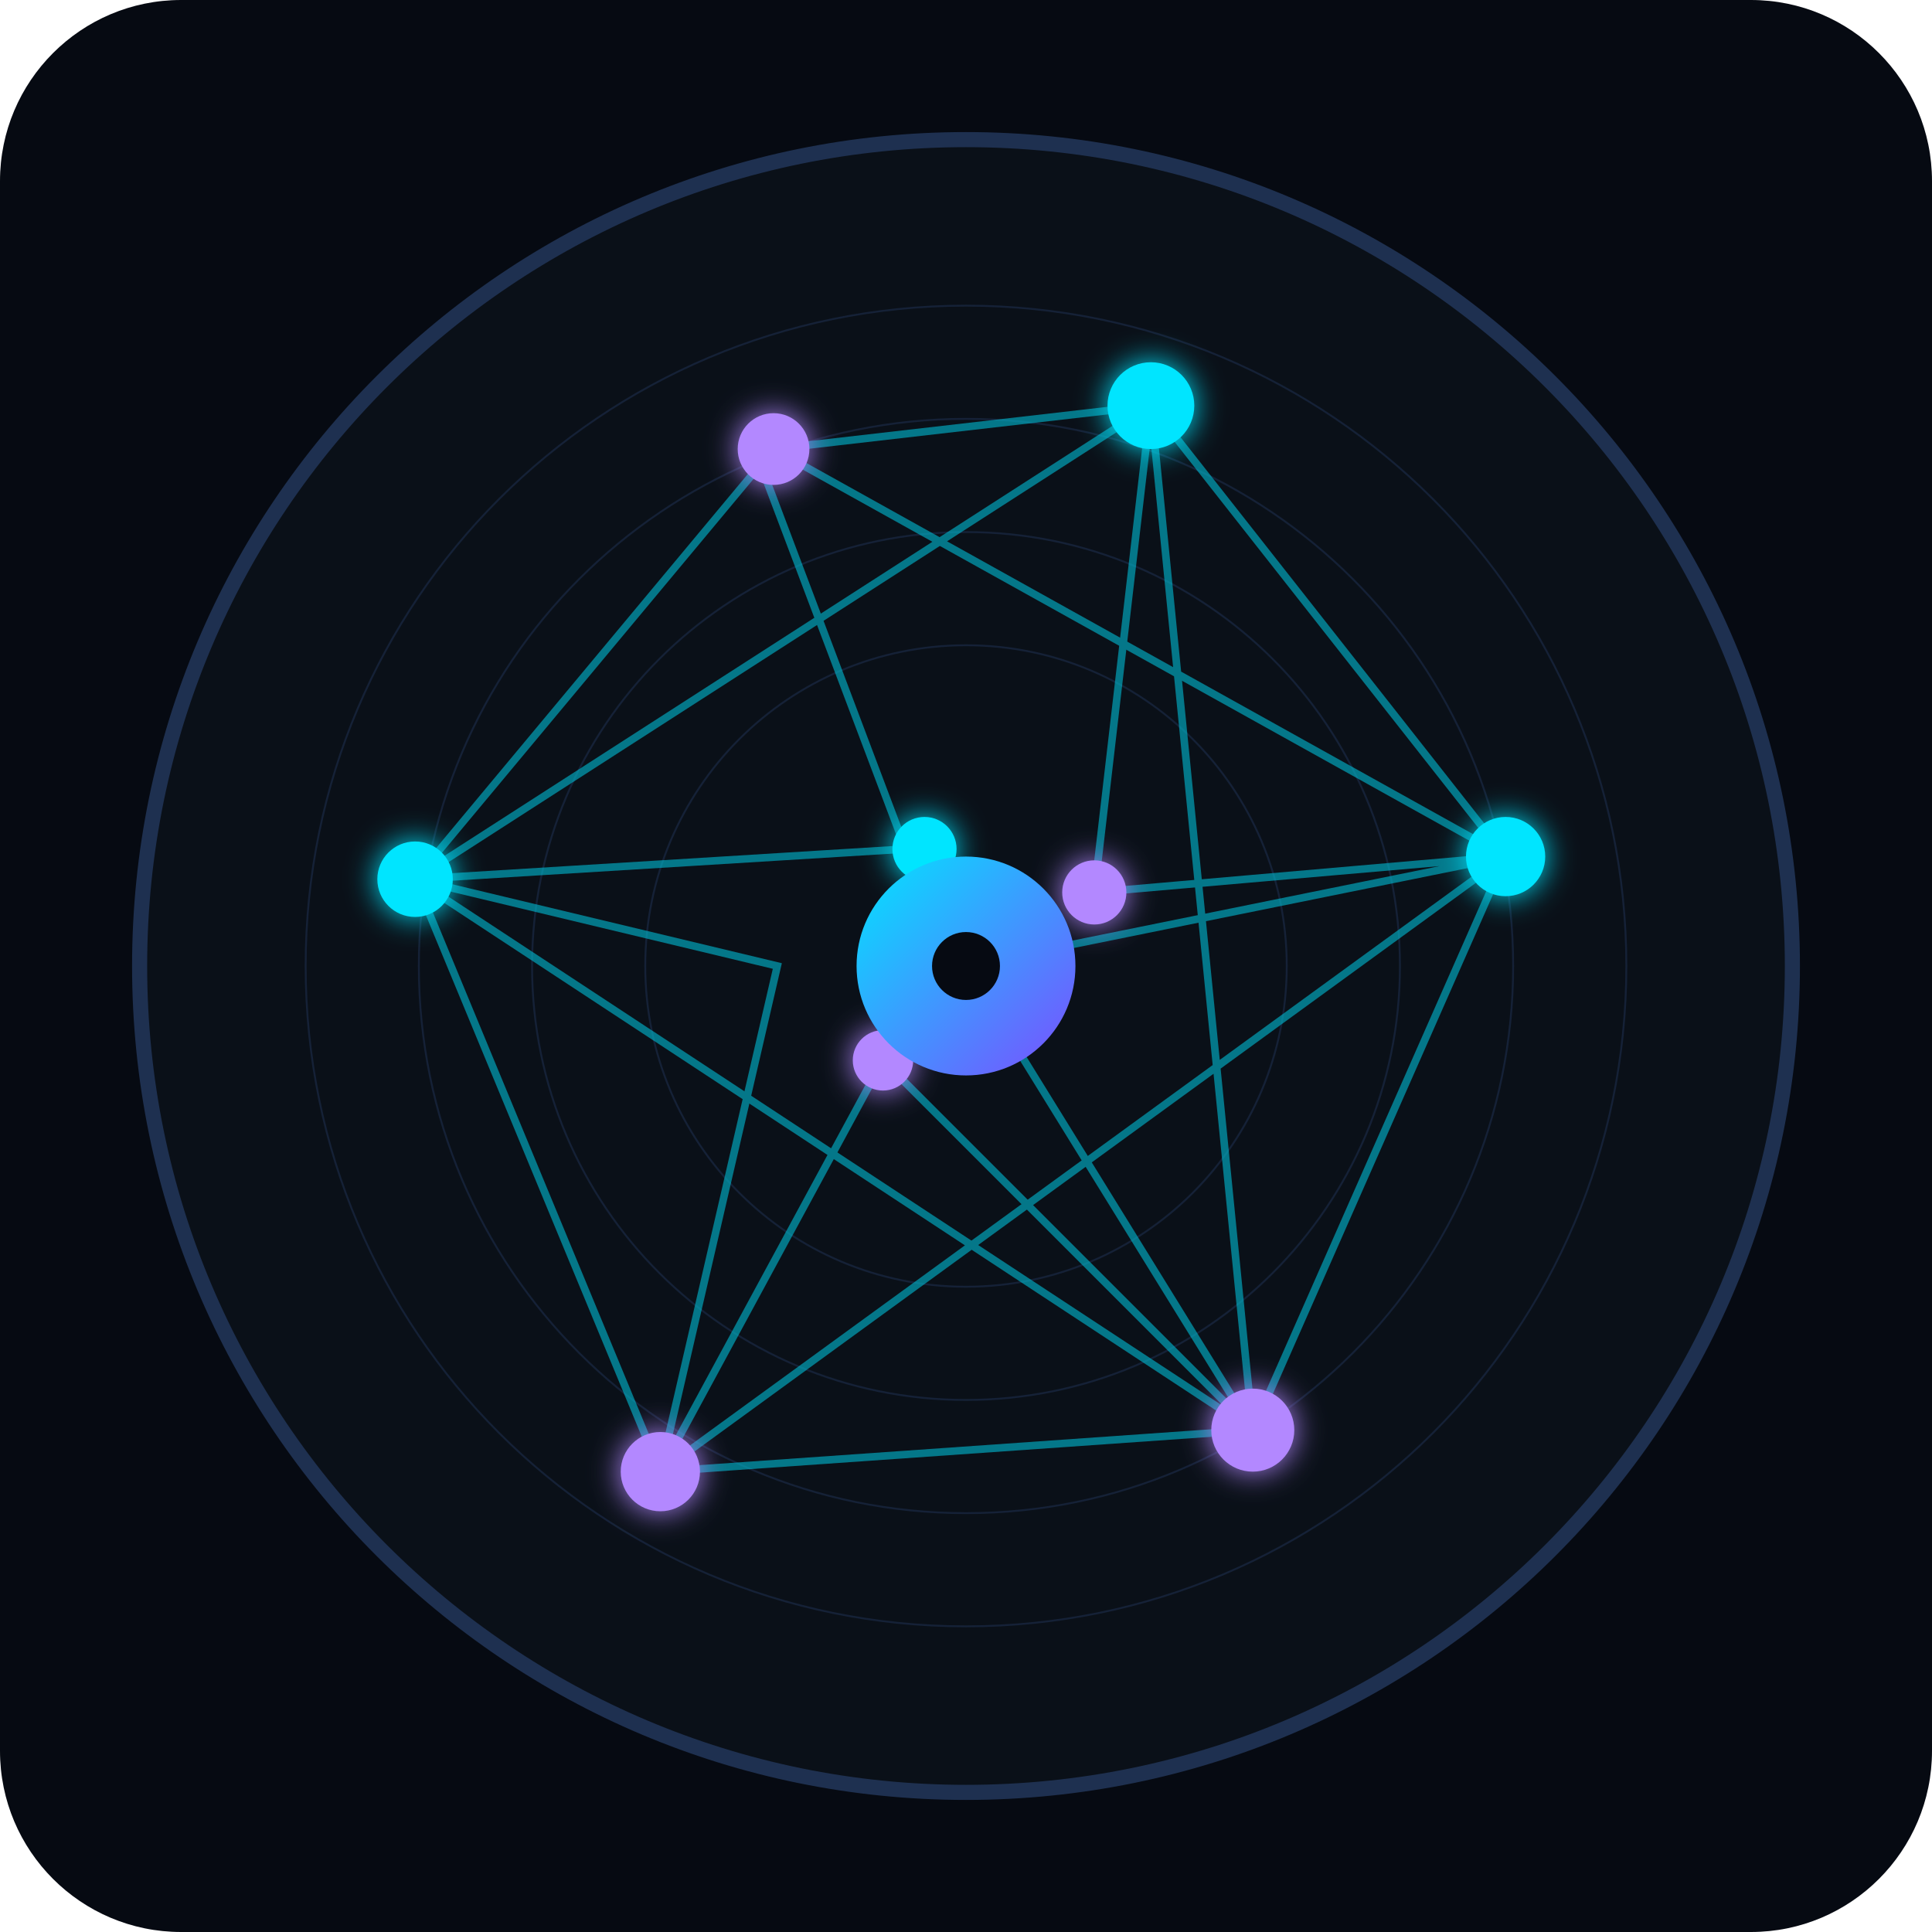
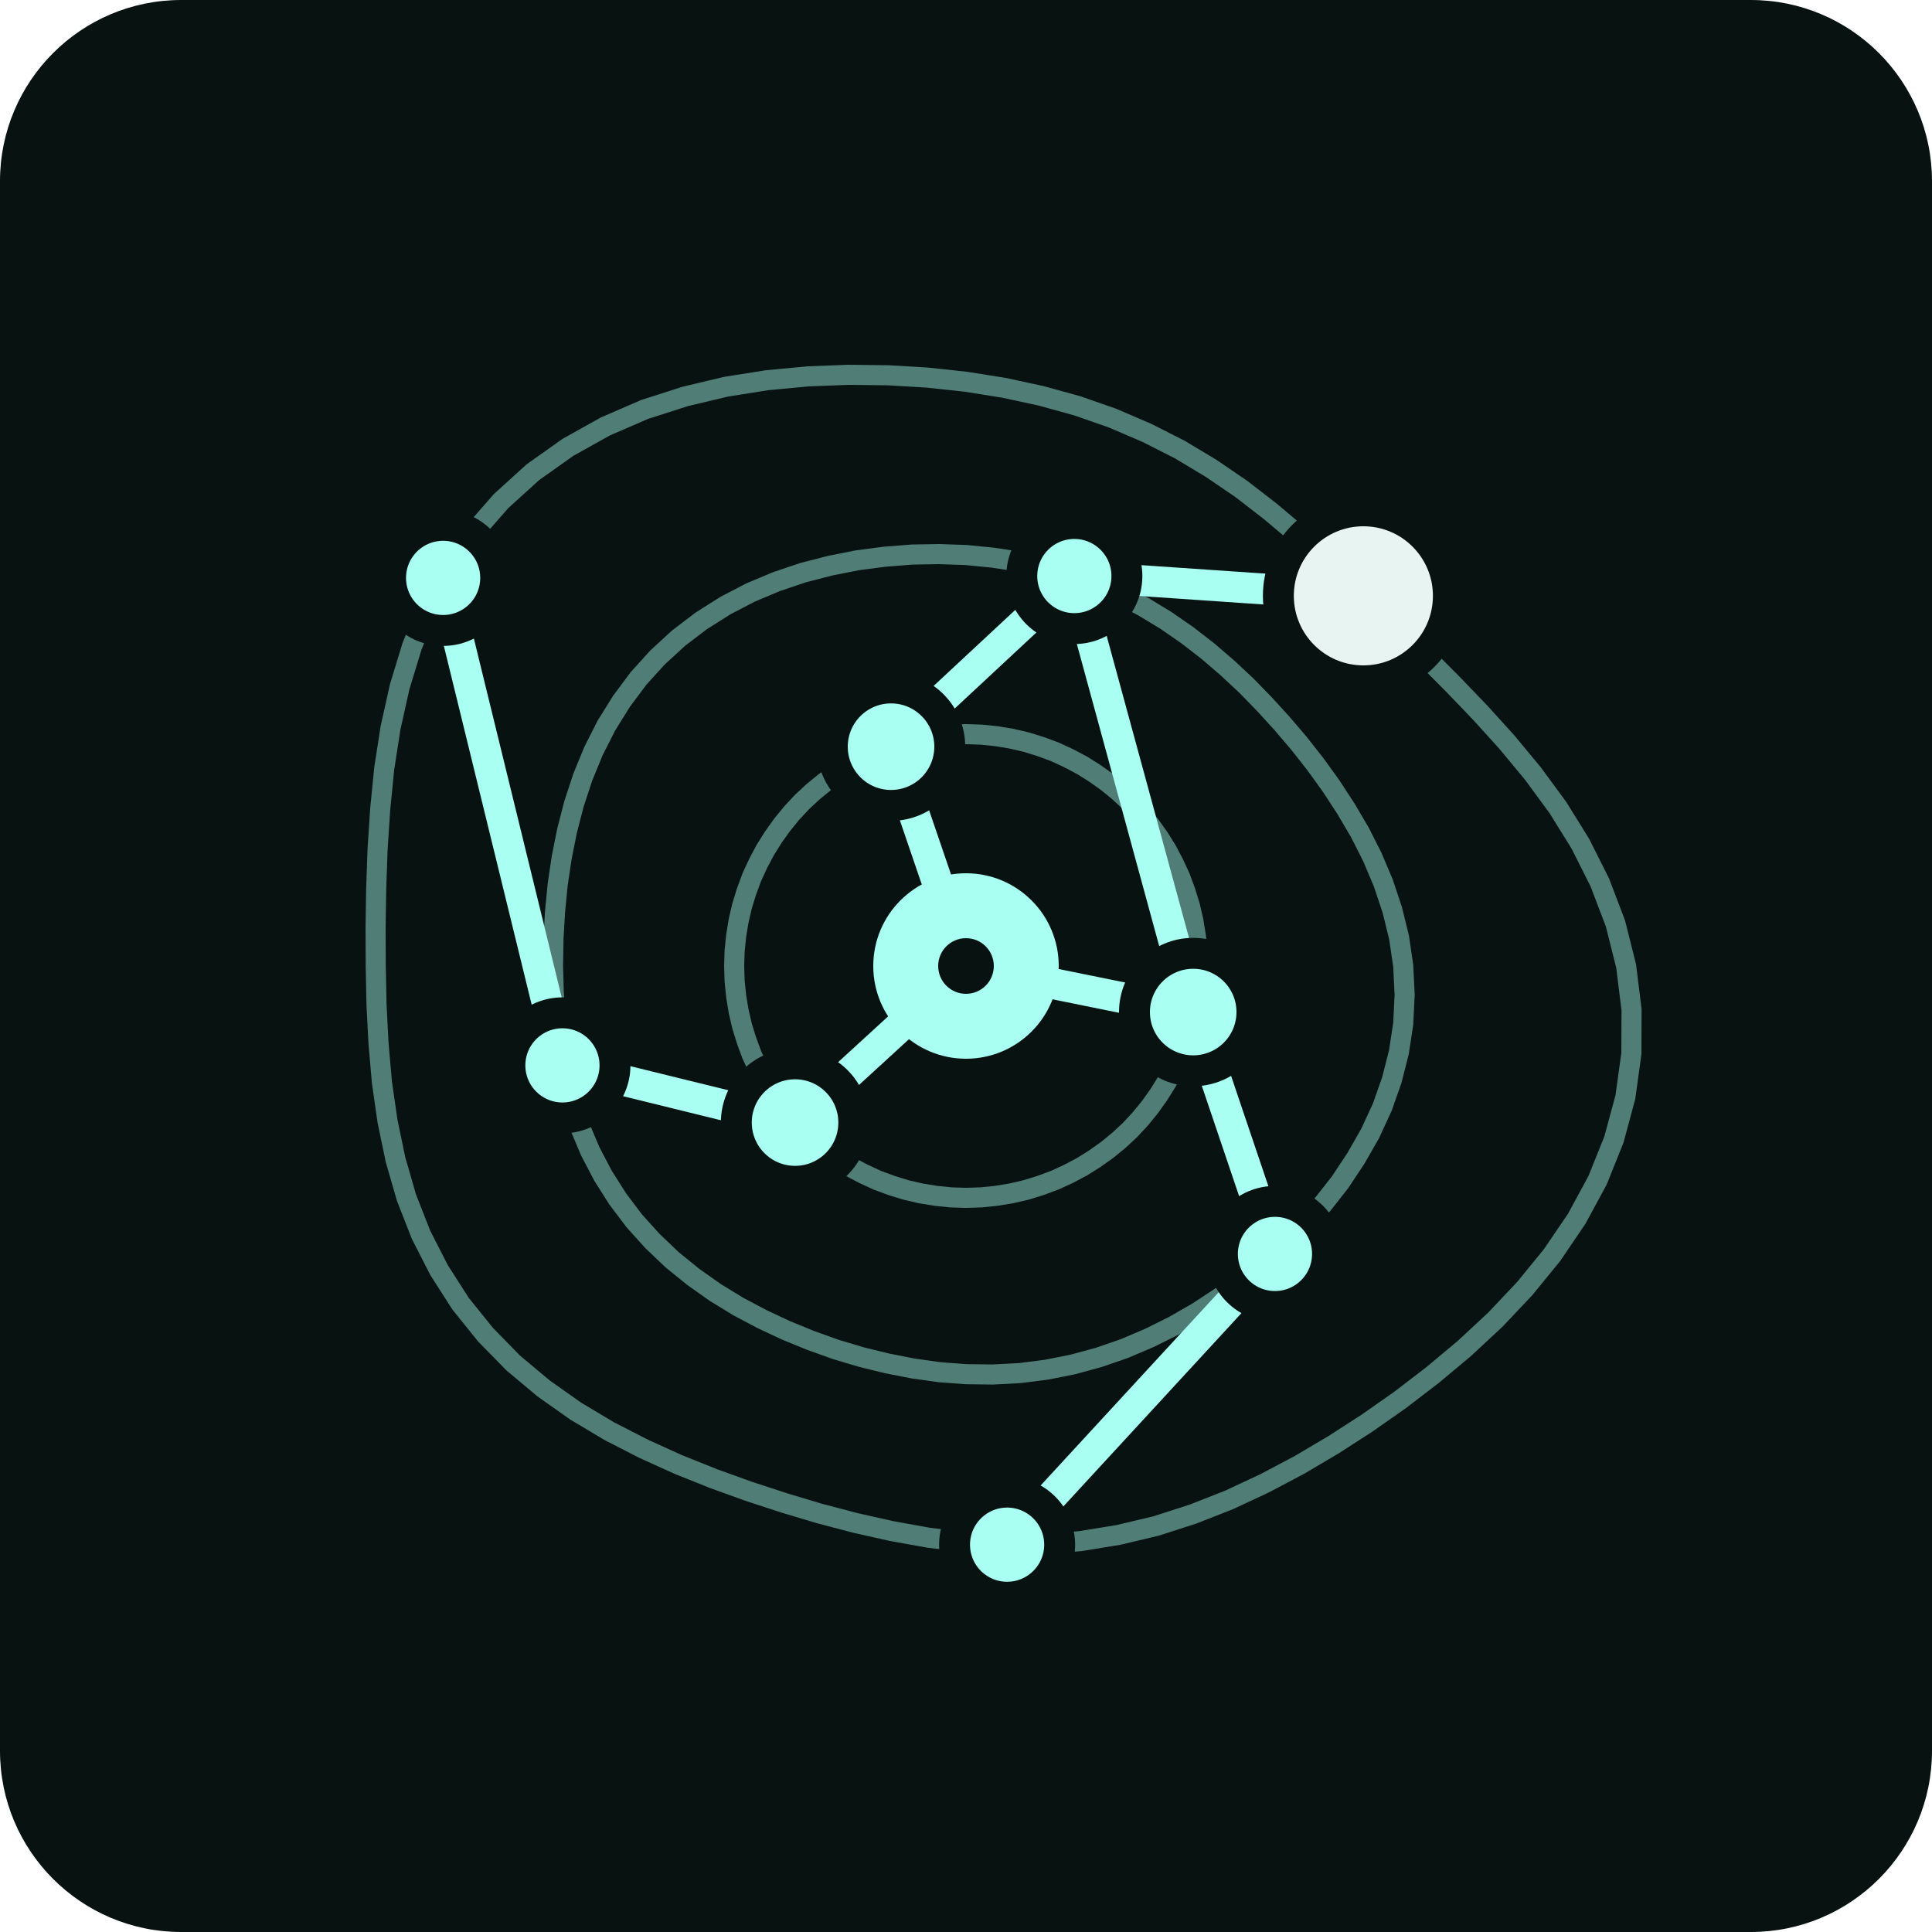
- <svg xmlns="http://www.w3.org/2000/svg" width="512" height="512" viewBox="0 0 1024 1024" role="img" aria-labelledby="title">
-   <defs>
-     <linearGradient id="center" x1="0" y1="0" x2="1" y2="1">
-       <stop stop-color="#00e5ff" />
-       <stop offset="1" stop-color="#7c4dff" />
-     </linearGradient>
-     <filter id="glow">
-       <feGaussianBlur stdDeviation="8" result="blur" />
-       <feMerge>
-         <feMergeNode in="blur" />
-         <feMergeNode in="SourceGraphic" />
-       </feMerge>
-     </filter>
-   </defs>
-   <rect width="1024" height="1024" rx="96" fill="#060a12" />
-   <circle cx="512" cy="512" r="438" fill="#0a1018" stroke="#1e3050" stroke-width="8" />
-   <g fill="none" stroke="#1e3050" opacity=".55">
-     <circle cx="512" cy="512" r="350" />
-     <circle cx="512" cy="512" r="290" />
-     <circle cx="512" cy="512" r="230" />
-     <circle cx="512" cy="512" r="170" />
+ <svg xmlns="http://www.w3.org/2000/svg" width="512" height="512" viewBox="0 0 100 100" role="img" aria-labelledby="title">
+   <rect width="100" height="100" rx="9.38" fill="#071211" />
+   <g transform="translate(10 10) scale(.8)">
+     <g fill="none" stroke="#a8fff2" stroke-width="1.3" opacity=".45">
+       <path d="M65 50L64.97 50.98L64.87 51.96L64.71 52.93L64.49 53.88L64.2 54.82L63.86 55.74L63.45 56.63L62.99 57.5L62.47 58.33L61.9 59.13L61.28 59.89L60.61 60.61L59.89 61.28L59.13 61.9L58.33 62.47L57.5 62.99L56.63 63.45L55.74 63.86L54.82 64.2L53.88 64.49L52.93 64.71L51.96 64.87L50.98 64.97L50 65L49.02 64.97L48.04 64.87L47.07 64.71L46.12 64.49L45.18 64.2L44.26 63.86L43.37 63.45L42.5 62.99L41.67 62.47L40.87 61.9L40.11 61.28L39.39 60.61L38.72 59.89L38.1 59.13L37.53 58.33L37.01 57.5L36.55 56.63L36.14 55.74L35.8 54.82L35.51 53.88L35.29 52.93L35.13 51.96L35.03 50.98L35 50L35.03 49.02L35.13 48.04L35.29 47.07L35.51 46.12L35.8 45.18L36.14 44.26L36.55 43.37L37.01 42.5L37.53 41.67L38.1 40.87L38.72 40.11L39.39 39.39L40.11 38.72L40.87 38.1L41.67 37.53L42.5 37.01L43.37 36.55L44.26 36.14L45.18 35.8L46.12 35.51L47.07 35.29L48.04 35.13L49.02 35.03L50 35L50.98 35.03L51.96 35.13L52.93 35.29L53.88 35.51L54.82 35.8L55.74 36.14L56.63 36.55L57.5 37.01L58.33 37.53L59.13 38.1L59.89 38.72L60.61 39.39L61.28 40.11L61.9 40.87L62.47 41.67L62.99 42.5L63.45 43.37L63.86 44.26L64.2 45.18L64.49 46.12L64.71 47.07L64.87 48.04L64.97 49.02Z" />
+       <path d="M78.29 50L78.38 51.86L78.29 53.72L78.01 55.57L77.55 57.38L76.93 59.14L76.15 60.83L75.23 62.44L74.21 63.98L73.08 65.42L71.87 66.78L70.6 68.06L69.27 69.27L67.88 70.39L66.45 71.43L64.97 72.4L63.44 73.28L61.87 74.06L60.25 74.75L58.6 75.32L56.91 75.78L55.2 76.12L53.47 76.34L51.73 76.43L50 76.41L48.28 76.28L46.57 76.04L44.89 75.71L43.22 75.3L41.58 74.81L39.96 74.23L38.37 73.58L36.81 72.85L35.28 72.04L33.79 71.13L32.36 70.12L30.99 69.01L29.71 67.79L28.53 66.48L27.46 65.06L26.51 63.56L25.69 61.99L25 60.36L24.44 58.68L24 56.97L23.68 55.24L23.46 53.49L23.33 51.75L23.28 50L23.31 48.25L23.41 46.5L23.58 44.75L23.84 42.99L24.19 41.24L24.64 39.5L25.21 37.77L25.9 36.09L26.73 34.45L27.7 32.89L28.8 31.41L30.04 30.04L31.4 28.79L32.87 27.67L34.42 26.69L36.05 25.84L37.74 25.13L39.46 24.55L41.21 24.1L42.97 23.75L44.73 23.52L46.5 23.38L48.25 23.35L50 23.41L51.73 23.58L53.44 23.84L55.13 24.22L56.78 24.69L58.39 25.28L59.96 25.96L61.47 26.75L62.92 27.63L64.31 28.59L65.64 29.62L66.91 30.71L68.14 31.86L69.31 33.06L70.45 34.31L71.55 35.6L72.61 36.95L73.62 38.35L74.58 39.82L75.48 41.35L76.29 42.95L77 44.63L77.58 46.37L78.02 48.16Z" />
+       <path d="M92.71 50L93.06 52.82L93.05 55.67L92.66 58.49L91.92 61.23L90.86 63.87L89.51 66.36L87.92 68.7L86.15 70.87L84.25 72.88L82.25 74.74L80.18 76.47L78.08 78.08L75.94 79.58L73.77 80.98L71.57 82.28L69.32 83.47L67.03 84.54L64.69 85.46L62.3 86.23L59.86 86.81L57.4 87.21L54.93 87.42L52.45 87.44L50 87.29L47.58 86.99L45.19 86.56L42.83 86.03L40.51 85.42L38.21 84.73L35.92 83.98L33.65 83.16L31.38 82.25L29.13 81.23L26.91 80.09L24.75 78.8L22.67 77.33L20.71 75.69L18.91 73.85L17.3 71.85L15.91 69.68L14.74 67.39L13.8 64.99L13.09 62.53L12.57 60.03L12.21 57.52L11.99 55L11.86 52.5L11.81 50L11.8 47.5L11.84 44.98L11.93 42.43L12.1 39.84L12.36 37.22L12.77 34.58L13.36 31.93L14.16 29.31L15.2 26.75L16.51 24.3L18.09 22.01L19.92 19.92L21.98 18.05L24.25 16.44L26.67 15.09L29.21 13.99L31.83 13.15L34.48 12.52L37.13 12.1L39.78 11.85L42.39 11.75L44.97 11.78L47.5 11.93L50 12.2L52.45 12.59L54.86 13.11L57.21 13.76L59.5 14.56L61.71 15.51L63.84 16.59L65.87 17.81L67.82 19.14L69.67 20.57L71.44 22.06L73.15 23.61L74.82 25.18L76.47 26.78L78.13 28.41L79.82 30.08L81.53 31.8L83.26 33.6L84.99 35.51L86.68 37.55L88.29 39.74L89.75 42.09L91.01 44.6L92.02 47.25Z" />
+     </g>
+     <g stroke="#a8fff2" stroke-width="2" stroke-linecap="round">
+       <line x1="50" y1="50" x2="45.15" y2="35.81" />
+       <line x1="50" y1="50" x2="64.7" y2="52.98" />
+       <line x1="50" y1="50" x2="38.94" y2="60.13" />
+       <line x1="45.15" y1="35.81" x2="57.01" y2="24.77" />
+       <line x1="57.01" y1="24.77" x2="75.71" y2="26.05" />
+       <line x1="64.7" y1="52.98" x2="69.99" y2="68.63" />
+       <line x1="69.99" y1="68.63" x2="52.66" y2="87.44" />
+       <line x1="38.94" y1="60.13" x2="23.89" y2="56.43" />
+       <line x1="23.89" y1="56.43" x2="16.17" y2="24.89" />
+       <line x1="57.01" y1="24.77" x2="64.7" y2="52.98" />
+     </g>
+     <circle cx="50" cy="50" r="6" fill="#a8fff2" />
+     <circle cx="50" cy="50" r="1.8" fill="#071211" />
+     <circle cx="45.15" cy="35.81" r="3.8" fill="#a8fff2" stroke="#071211" stroke-width="2" />
+     <circle cx="64.7" cy="52.98" r="3.8" fill="#a8fff2" stroke="#071211" stroke-width="2" />
+     <circle cx="38.94" cy="60.13" r="3.8" fill="#a8fff2" stroke="#071211" stroke-width="2" />
+     <circle cx="57.01" cy="24.77" r="3.4" fill="#a8fff2" stroke="#071211" stroke-width="2" />
+     <circle cx="69.99" cy="68.63" r="3.4" fill="#a8fff2" stroke="#071211" stroke-width="2" />
+     <circle cx="23.89" cy="56.43" r="3.4" fill="#a8fff2" stroke="#071211" stroke-width="2" />
+     <circle cx="75.71" cy="26.05" r="5.5" fill="#e8f4f1" stroke="#071211" stroke-width="2" />
+     <circle cx="52.66" cy="87.44" r="3.4" fill="#a8fff2" stroke="#071211" stroke-width="2" />
+     <circle cx="16.17" cy="24.89" r="3.4" fill="#a8fff2" stroke="#071211" stroke-width="2" />
  </g>
-   <g fill="none" stroke="#00bcd4" stroke-width="4" opacity=".6">
-     <path d="M610 215 798 454 664 758 350 780 220 466 410 238Z" />
-     <path d="m610 215 54 543M798 454 350 780M220 466l444 292M410 238l388 216M220 466l390-251" />
-     <path d="m610 215-30 258 218-19-286 58 152 246-196-196-118 218 62-268-192-46 260-16-80-212" />
-   </g>
-   <g filter="url(#glow)">
-     <g fill="#00e5ff">
-       <circle cx="610" cy="215" r="23" />
-       <circle cx="798" cy="454" r="21" />
-       <circle cx="220" cy="466" r="20" />
-       <circle cx="490" cy="450" r="17" />
-     </g>
-     <g fill="#b388ff">
-       <circle cx="664" cy="758" r="22" />
-       <circle cx="350" cy="780" r="21" />
-       <circle cx="410" cy="238" r="19" />
-       <circle cx="580" cy="473" r="17" />
-       <circle cx="468" cy="562" r="16" />
-     </g>
-   </g>
-   <circle cx="512" cy="512" r="58" fill="url(#center)" />
-   <circle cx="512" cy="512" r="18" fill="#060a12" />
</svg>
